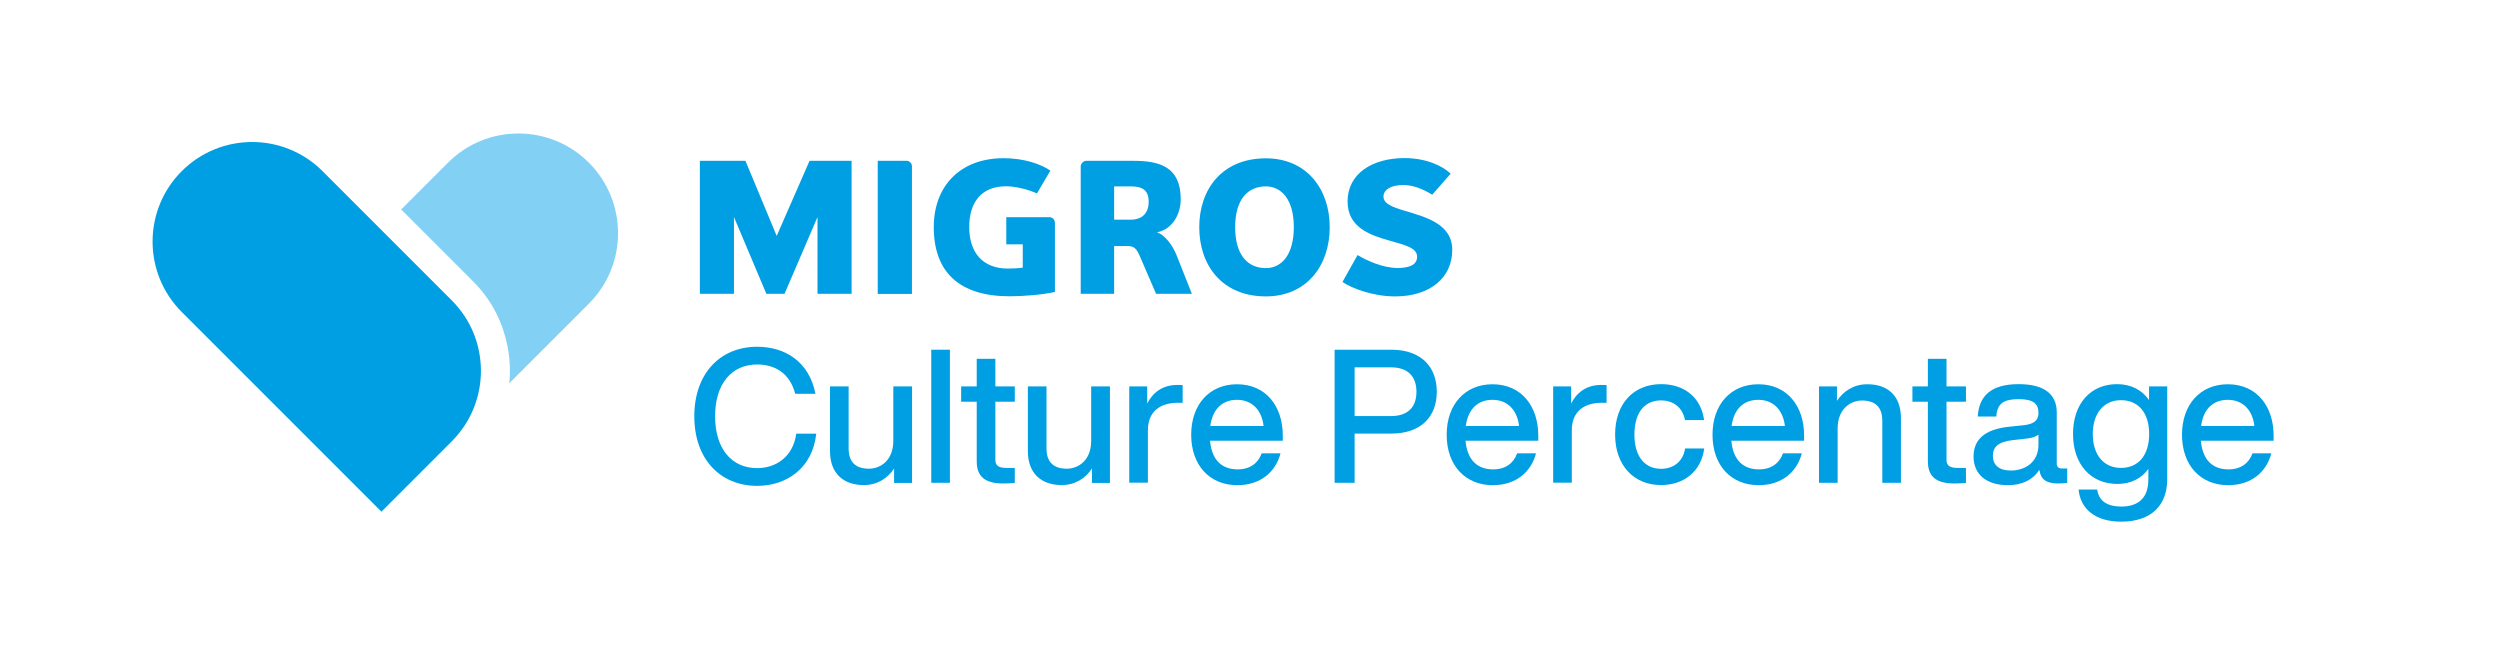
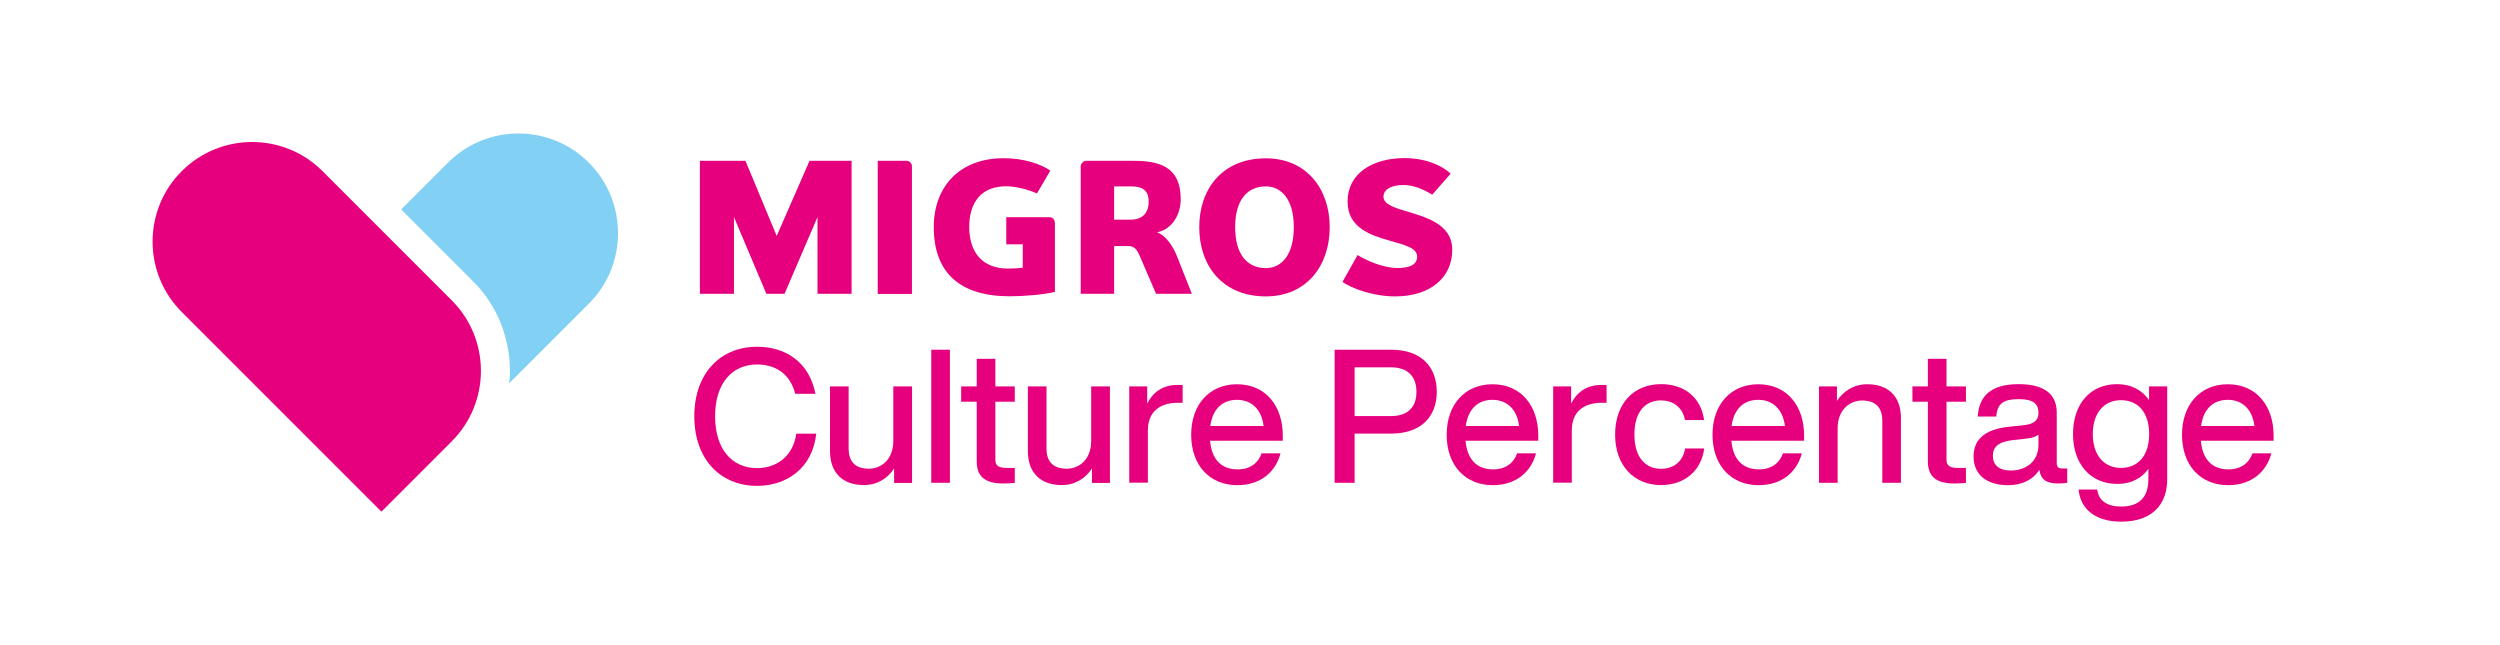
<svg xmlns="http://www.w3.org/2000/svg" version="1.1" id="Ebene_1" x="0px" y="0px" viewBox="0 0 2199.7 566.8" style="enable-background:new 0 0 2199.7 566.8;" xml:space="preserve">
  <style type="text/css">
- 	.st0{fill:#009FE3;}
+ 	.st0{fill:#E6007E;}
	.st1{fill:#83D0F5;}
</style>
  <g>
    <path class="st0" d="M610.9,366.3c0-37.8,22.9-61.2,55.3-61.2c24.3,0,45.7,12.8,51.3,41.4h-17.8c-4.8-18.6-18.4-25.8-33.5-25.8   c-22.4,0-37,16.9-37,45.6c0,28.6,14.6,45.6,37,45.6c16,0,31.6-9.5,34.4-30.3h17.6c-3.3,30.8-26.6,45.9-52,45.9   C633.9,427.5,610.9,404.1,610.9,366.3z" />
    <path class="st0" d="M802.5,340v84.9h-15.8v-12.7c-5.4,8.4-14.6,14.6-26.6,14.6c-18.3,0-29.8-10.5-29.8-29.9V340h16.4v54.6   c0,12.2,6.4,17.8,17.9,17.8c10.2,0,21.4-7.4,21.4-24.5V340H802.5z" />
    <path class="st0" d="M819.4,307.7h16.4v117.1h-16.4V307.7z" />
    <path class="st0" d="M875.8,353.5v51c0,4.9,2.5,7.2,9.7,7.2h7.4v13.2c-3.6,0.3-7.1,0.5-10,0.5c-15.3,0-23.5-5.3-23.5-19.4v-52.5   h-13.7V340h13.7v-24.3h16.4V340h17.1v13.5H875.8z" />
    <path class="st0" d="M976.6,340v84.9h-15.8v-12.7c-5.4,8.4-14.6,14.6-26.6,14.6c-18.3,0-29.8-10.5-29.8-29.9V340h16.4v54.6   c0,12.2,6.4,17.8,17.9,17.8c10.2,0,21.4-7.4,21.4-24.5V340H976.6z" />
    <path class="st0" d="M1040.6,338.8v15.6h-4.1c-16.3,0-26.5,8.1-26.5,24.3v46h-16.4V340h15.8v15.1c4.6-9.2,13-16.4,26.5-16.4   C1037.3,338.7,1038.8,338.7,1040.6,338.8z" />
    <path class="st0" d="M1128.7,387.8h-64c1.5,17.3,10.7,25.2,24.3,25.2c11,0,18.1-5.6,21.1-14.1h16.6c-4.3,16.4-17.6,28-38,28   c-24,0-40.6-17.1-40.6-44.4c0-26.6,16.1-44.4,40.3-44.4c25.7,0,40.3,19.6,40.3,45.1V387.8z M1064.9,374.8h46.9   c-1.5-13.2-9.5-23-23.4-23C1076.1,351.8,1067.1,359.2,1064.9,374.8z" />
    <path class="st0" d="M1264.2,344.7c0,21.7-13.6,36.8-40.1,36.8h-32.2v43.3h-17.6V307.7h49.8   C1250.6,307.7,1264.2,322.9,1264.2,344.7z M1246.3,344.7c0-13.6-7.7-21.5-22.5-21.5h-31.9v42.9h31.9   C1238.6,366.1,1246.3,358.4,1246.3,344.7z" />
    <path class="st0" d="M1353.5,387.8h-64c1.5,17.3,10.7,25.2,24.3,25.2c11,0,18.1-5.6,21.1-14.1h16.6c-4.3,16.4-17.6,28-38,28   c-24,0-40.6-17.1-40.6-44.4c0-26.6,16.1-44.4,40.3-44.4c25.7,0,40.3,19.6,40.3,45.1V387.8z M1289.7,374.8h46.9   c-1.5-13.2-9.5-23-23.4-23C1300.9,351.8,1291.9,359.2,1289.7,374.8z" />
    <path class="st0" d="M1413.6,338.8v15.6h-4.1c-16.3,0-26.5,8.1-26.5,24.3v46h-16.4V340h15.8v15.1c4.6-9.2,13-16.4,26.5-16.4   C1410.3,338.7,1411.7,338.7,1413.6,338.8z" />
    <path class="st0" d="M1421.1,382.4c0-27.1,16.1-44.4,40.5-44.4c21.1,0,35.2,12.3,37.8,31.6h-16.8c-2.3-11.8-11-17.3-21.1-17.3   c-13.5,0-23.4,9.5-23.4,30.1c0,20.6,10.2,30.1,23.4,30.1c10.2,0,19.2-5.6,21.2-17.9h16.8c-2.6,20.1-17.8,32.2-38,32.2   C1437.6,426.8,1421.1,409.5,1421.1,382.4z" />
    <path class="st0" d="M1587.4,387.8h-64c1.5,17.3,10.7,25.2,24.3,25.2c11,0,18.1-5.6,21.1-14.1h16.6c-4.3,16.4-17.6,28-38,28   c-24,0-40.6-17.1-40.6-44.4c0-26.6,16.1-44.4,40.3-44.4c25.7,0,40.3,19.6,40.3,45.1V387.8z M1523.6,374.8h46.9   c-1.5-13.2-9.5-23-23.4-23C1534.8,351.8,1525.7,359.2,1523.6,374.8z" />
    <path class="st0" d="M1672.6,367.9v56.9h-16.4v-54.6c0-12.2-6.4-17.8-17.9-17.8c-10,0-21.4,7.4-21.4,24.5v47.9h-16.4V340h15.8v12.7   c5.6-8.4,14.6-14.6,26.6-14.6C1661.2,338,1672.6,348.5,1672.6,367.9z" />
    <path class="st0" d="M1712.7,353.5v51c0,4.9,2.5,7.2,9.7,7.2h7.4v13.2c-3.6,0.3-7.1,0.5-10,0.5c-15.3,0-23.5-5.3-23.5-19.4v-52.5   h-13.6V340h13.6v-24.3h16.4V340h17.1v13.5H1712.7z" />
    <path class="st0" d="M1818.9,412.2v12.7c-2.5,0.3-5.4,0.5-8.1,0.5c-10.5,0-15.3-3.8-16.4-12c-5.8,8.9-15.3,13.5-27.6,13.5   c-18.3,0-30.3-8.9-30.3-25.2c0-13.7,8.2-24,31.9-26.3l12.5-1.3c8.2-1,12.7-3.8,12.7-10.7c0-7.9-4.1-12.2-17.4-12.2   s-18.9,3.8-19.7,15.3h-16.3c1-17.1,10.5-28.5,36-28.5c24.3,0,33.5,10.2,33.5,25v44.9c0,2.6,1.3,4.3,4.6,4.3H1818.9z M1793.6,391.3   v-8.9c-2.5,2-5.9,3-10.5,3.5l-11.8,1.3c-13.7,1.6-17.8,6.4-17.8,14c0,7.7,5.1,12.8,15.8,12.8C1781.3,414,1793.6,407.2,1793.6,391.3   z" />
    <path class="st0" d="M1906.9,340v81.7c0,22.2-13.3,37.3-40.5,37.3c-23,0-35.9-11.3-37.5-28.3h16.4c1.3,10,8.7,15,21.2,15   c15.5,0,23.8-8.1,23.8-23.7v-9.4c-6.1,8.4-15.3,13.2-27.3,13.2c-23.5,0-39-17.4-39-43.9c0-26.6,15.3-43.9,38.8-43.9   c12.5,0,22,5.3,28.1,14v-12H1906.9z M1891,381.9c0-18.9-9.7-29.8-24.8-29.8c-15.1,0-24.8,11.5-24.8,29.8c0,18.4,9.7,29.8,24.8,29.8   C1881.3,411.7,1891,400.8,1891,381.9z" />
    <path class="st0" d="M2000.5,387.8h-64c1.5,17.3,10.7,25.2,24.3,25.2c11,0,18.1-5.6,21.1-14.1h16.6c-4.3,16.4-17.6,28-38,28   c-24,0-40.6-17.1-40.6-44.4c0-26.6,16.1-44.4,40.3-44.4c25.7,0,40.3,19.6,40.3,45.1V387.8z M1936.7,374.8h46.9   c-1.5-13.2-9.5-23-23.4-23C1947.9,351.8,1938.8,359.2,1936.7,374.8z" />
  </g>
  <polygon class="st0" points="719.3,258.5 719.3,191 690.3,258.5 674.3,258.5 645.8,191 645.8,258.5 615.8,258.5 615.8,141.5   655.9,141.5 683.4,207.6 712.3,141.5 749.3,141.5 749.3,258.5 " />
  <g>
    <path class="st0" d="M772.3,258.5v-117h25.6c2.3,0,4.5,2.3,4.5,4.7v112.4H772.3z" />
    <path class="st0" d="M885.5,191.1h38c3,0,4.7,2.5,4.7,5.3v60.5c-10.7,2.4-27.4,3.8-39.9,3.8c-43.7,0-66.7-20.8-66.7-60.9   c0-35.8,23-60.6,61.4-60.6c16.9,0,31.7,4.5,41.2,10.9l-11.8,20.1c-8.2-3.7-19.3-6.3-27.2-6.3c-22.1,0-32.4,14.6-32.4,35.8   c0,22.6,11.9,36.6,34,36.6c4,0,9-0.2,13.1-0.8V215h-14.5V191.1z" />
    <path class="st0" d="M995,164h-14.7v29.3H995c8.8,0,15.7-4.7,15.7-15.8C1010.7,166.3,1003.8,164,995,164 M1017.2,258.5l-13.9-32.2   c-2.8-6.6-4.8-9.8-10.8-9.8h-12.2v42h-29.4V146.2c0-2.4,2.7-4.7,4.6-4.7H997c22.6,0,41.9,4.7,41.9,33.8c0,13-7.2,26.4-20.8,29.1   c6.7,2.3,13.5,11,17.2,20.3l13.4,33.8H1017.2z" />
    <path class="st0" d="M1113.8,164c-15.8,0-27,11.3-27,35.8c0,24.9,11.2,36.1,27,36.1c13.5,0,24.6-11.2,24.6-36.1   C1138.4,175.3,1127.3,164,1113.8,164 M1113.8,260.8c-38.3,0-58.6-27.1-58.6-60.9c0-33.6,20.3-60.6,58.6-60.6   c35.9,0,56.2,27.1,56.2,60.6C1170,233.7,1149.7,260.8,1113.8,260.8" />
    <path class="st0" d="M1227.6,260.8c-19.8,0-38.2-7.1-46.4-12.7l13.3-23.7c7.4,4.5,21.9,11.4,35.3,11.4c7.6,0,17.1-1.5,17.1-9.9   c0-7.9-10.7-10.3-24.7-14.3c-16.9-4.8-36.5-11.6-36.5-34.3c0-24.5,21.7-38.2,50.1-38.2c18.7,0,33.2,6.6,40.6,13.7l-16.2,18.5   c-8-4.8-16.3-8.5-25.5-8.5c-11.1,0-17.4,4.2-17.4,10.3c0,6.1,8,9.2,18.2,12.2c17.9,5.5,42.3,11.2,42.3,34.6   C1277.8,244.2,1258.5,260.8,1227.6,260.8" />
  </g>
  <path class="st1" d="M518.1,143.1L518.1,143.1c-34.2-34.2-89.7-34.2-123.9,0l-41.2,41.2l62,62c38.6,37.5,34,85.1,33,91l70.2-70.2  C552.4,232.9,552.3,177.3,518.1,143.1" />
  <path class="st0" d="M397.5,264.3L283.8,150.6l0,0c-34.2-34.2-89.7-34.2-123.9,0s-34.2,89.7,0,123.9l0,0l175.7,175.7l62-62  C431.7,354,431.7,298.5,397.5,264.3" />
</svg>
